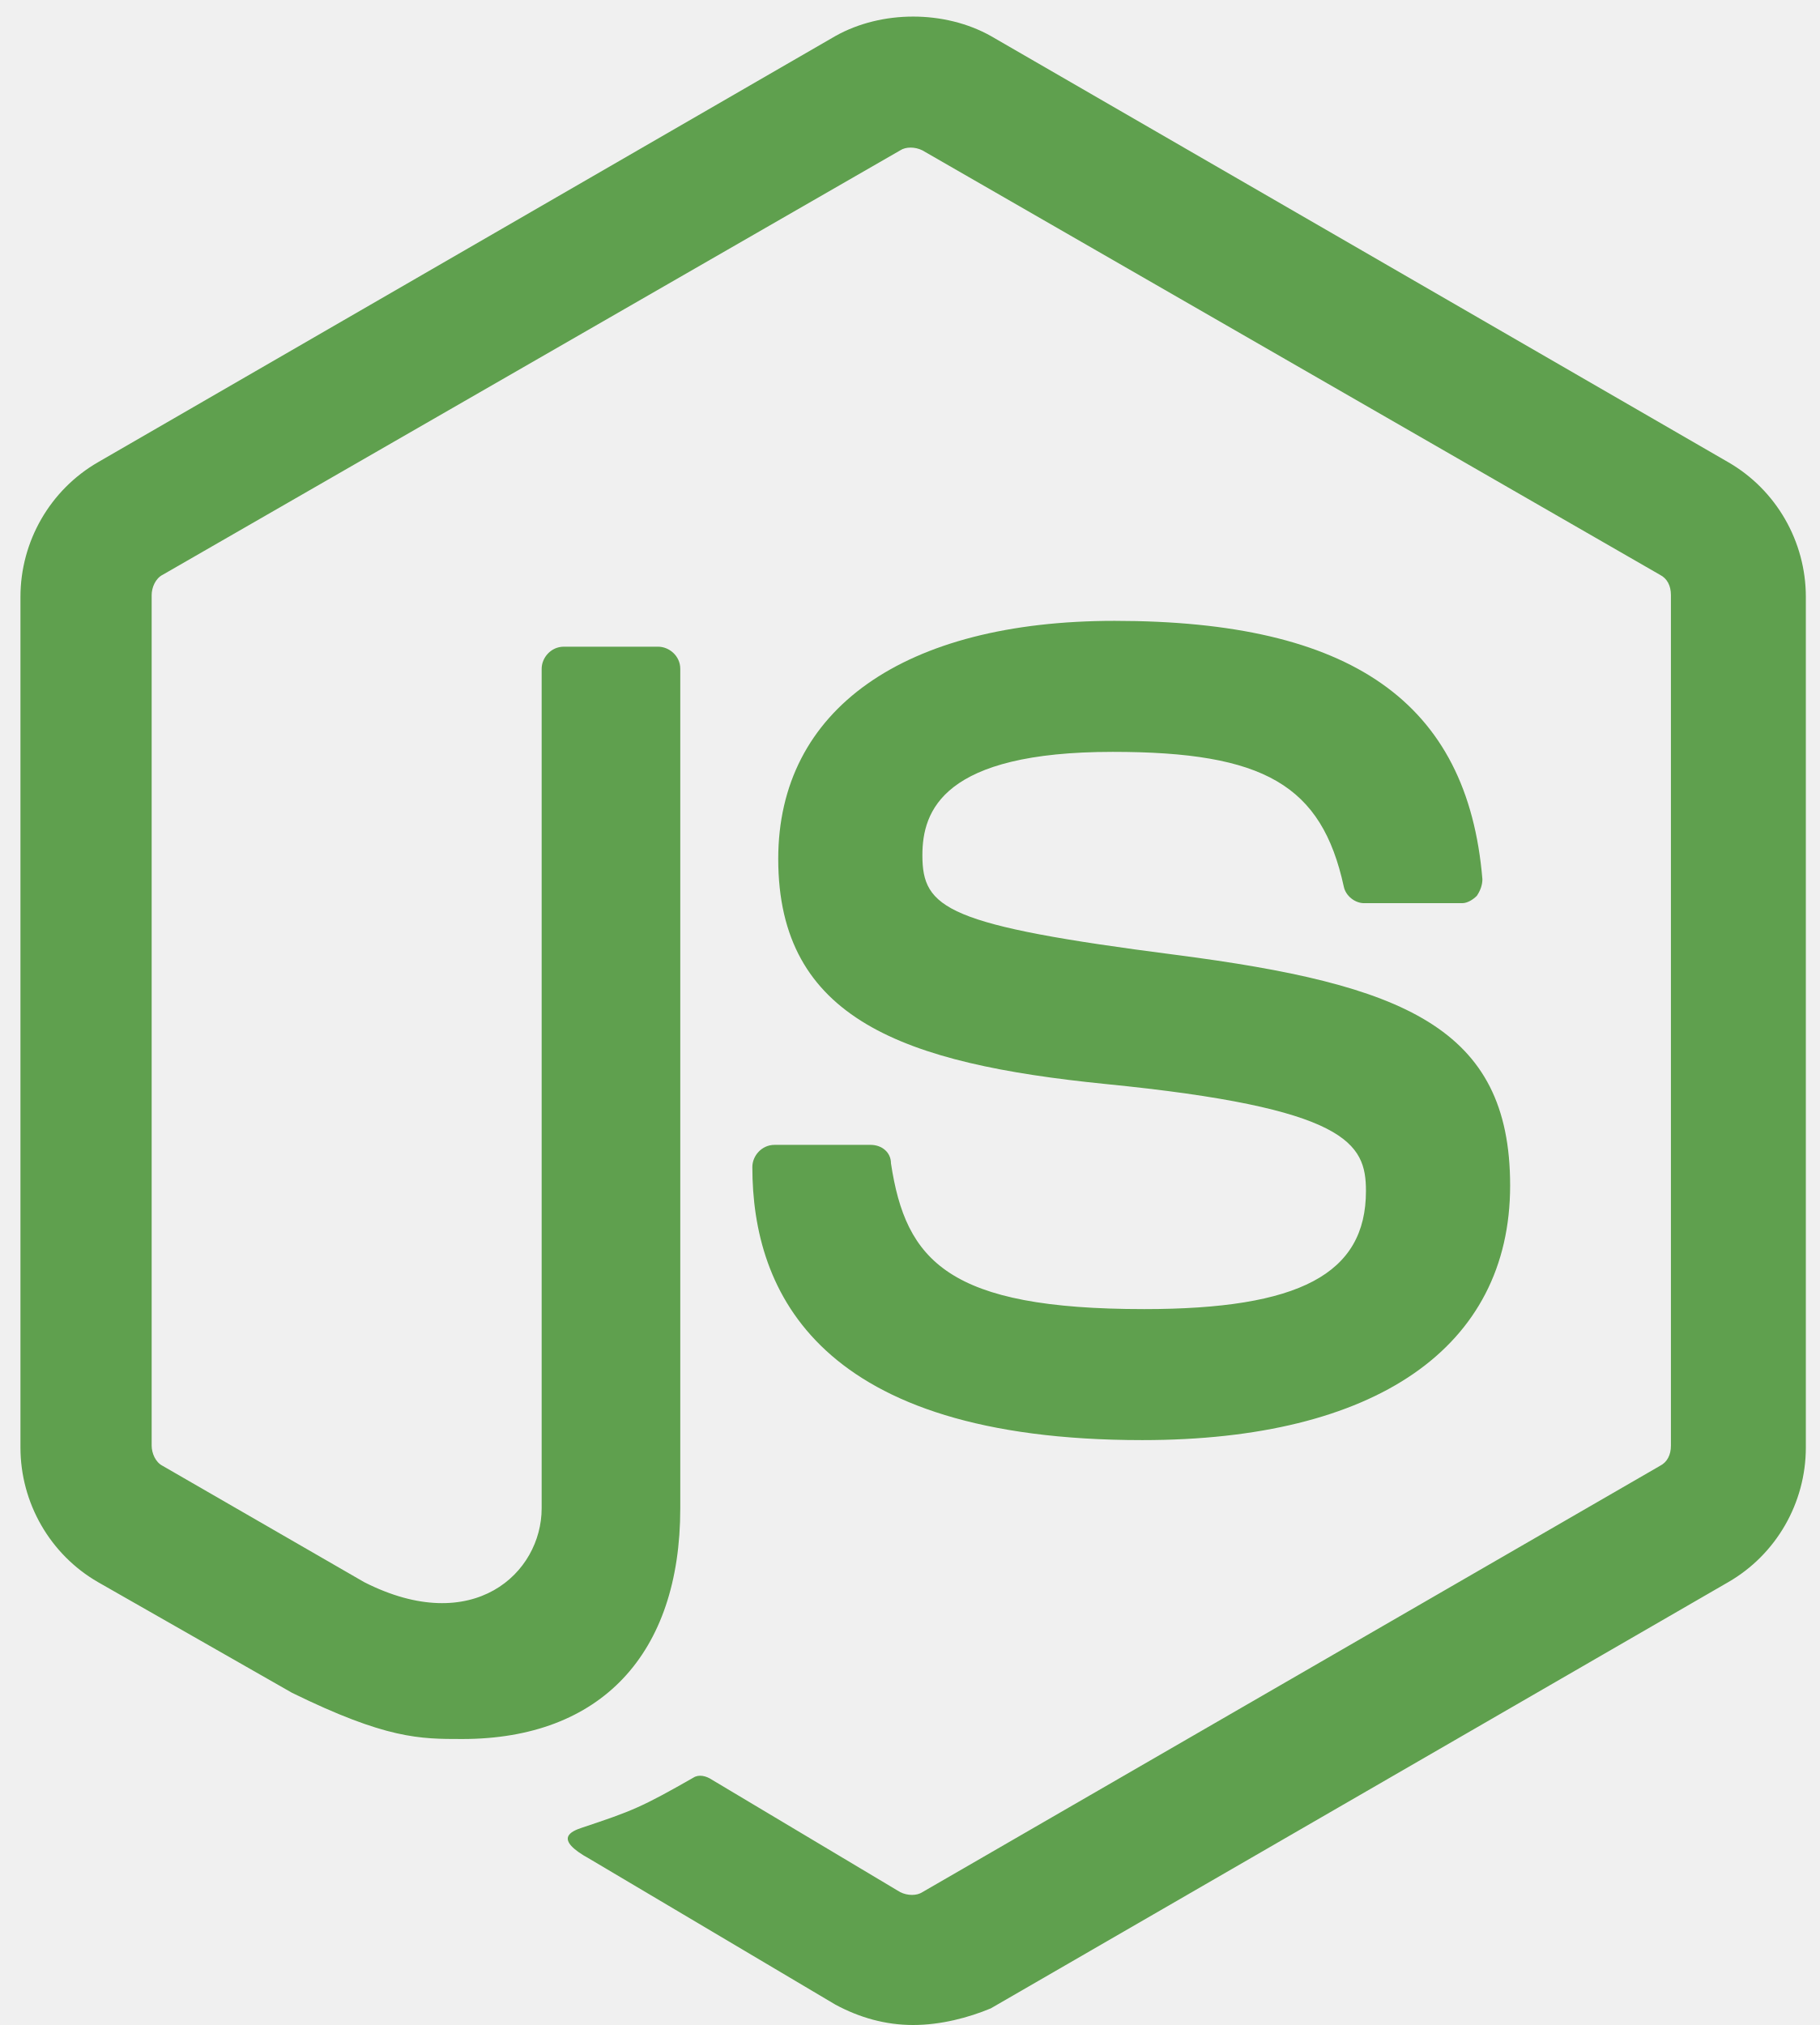
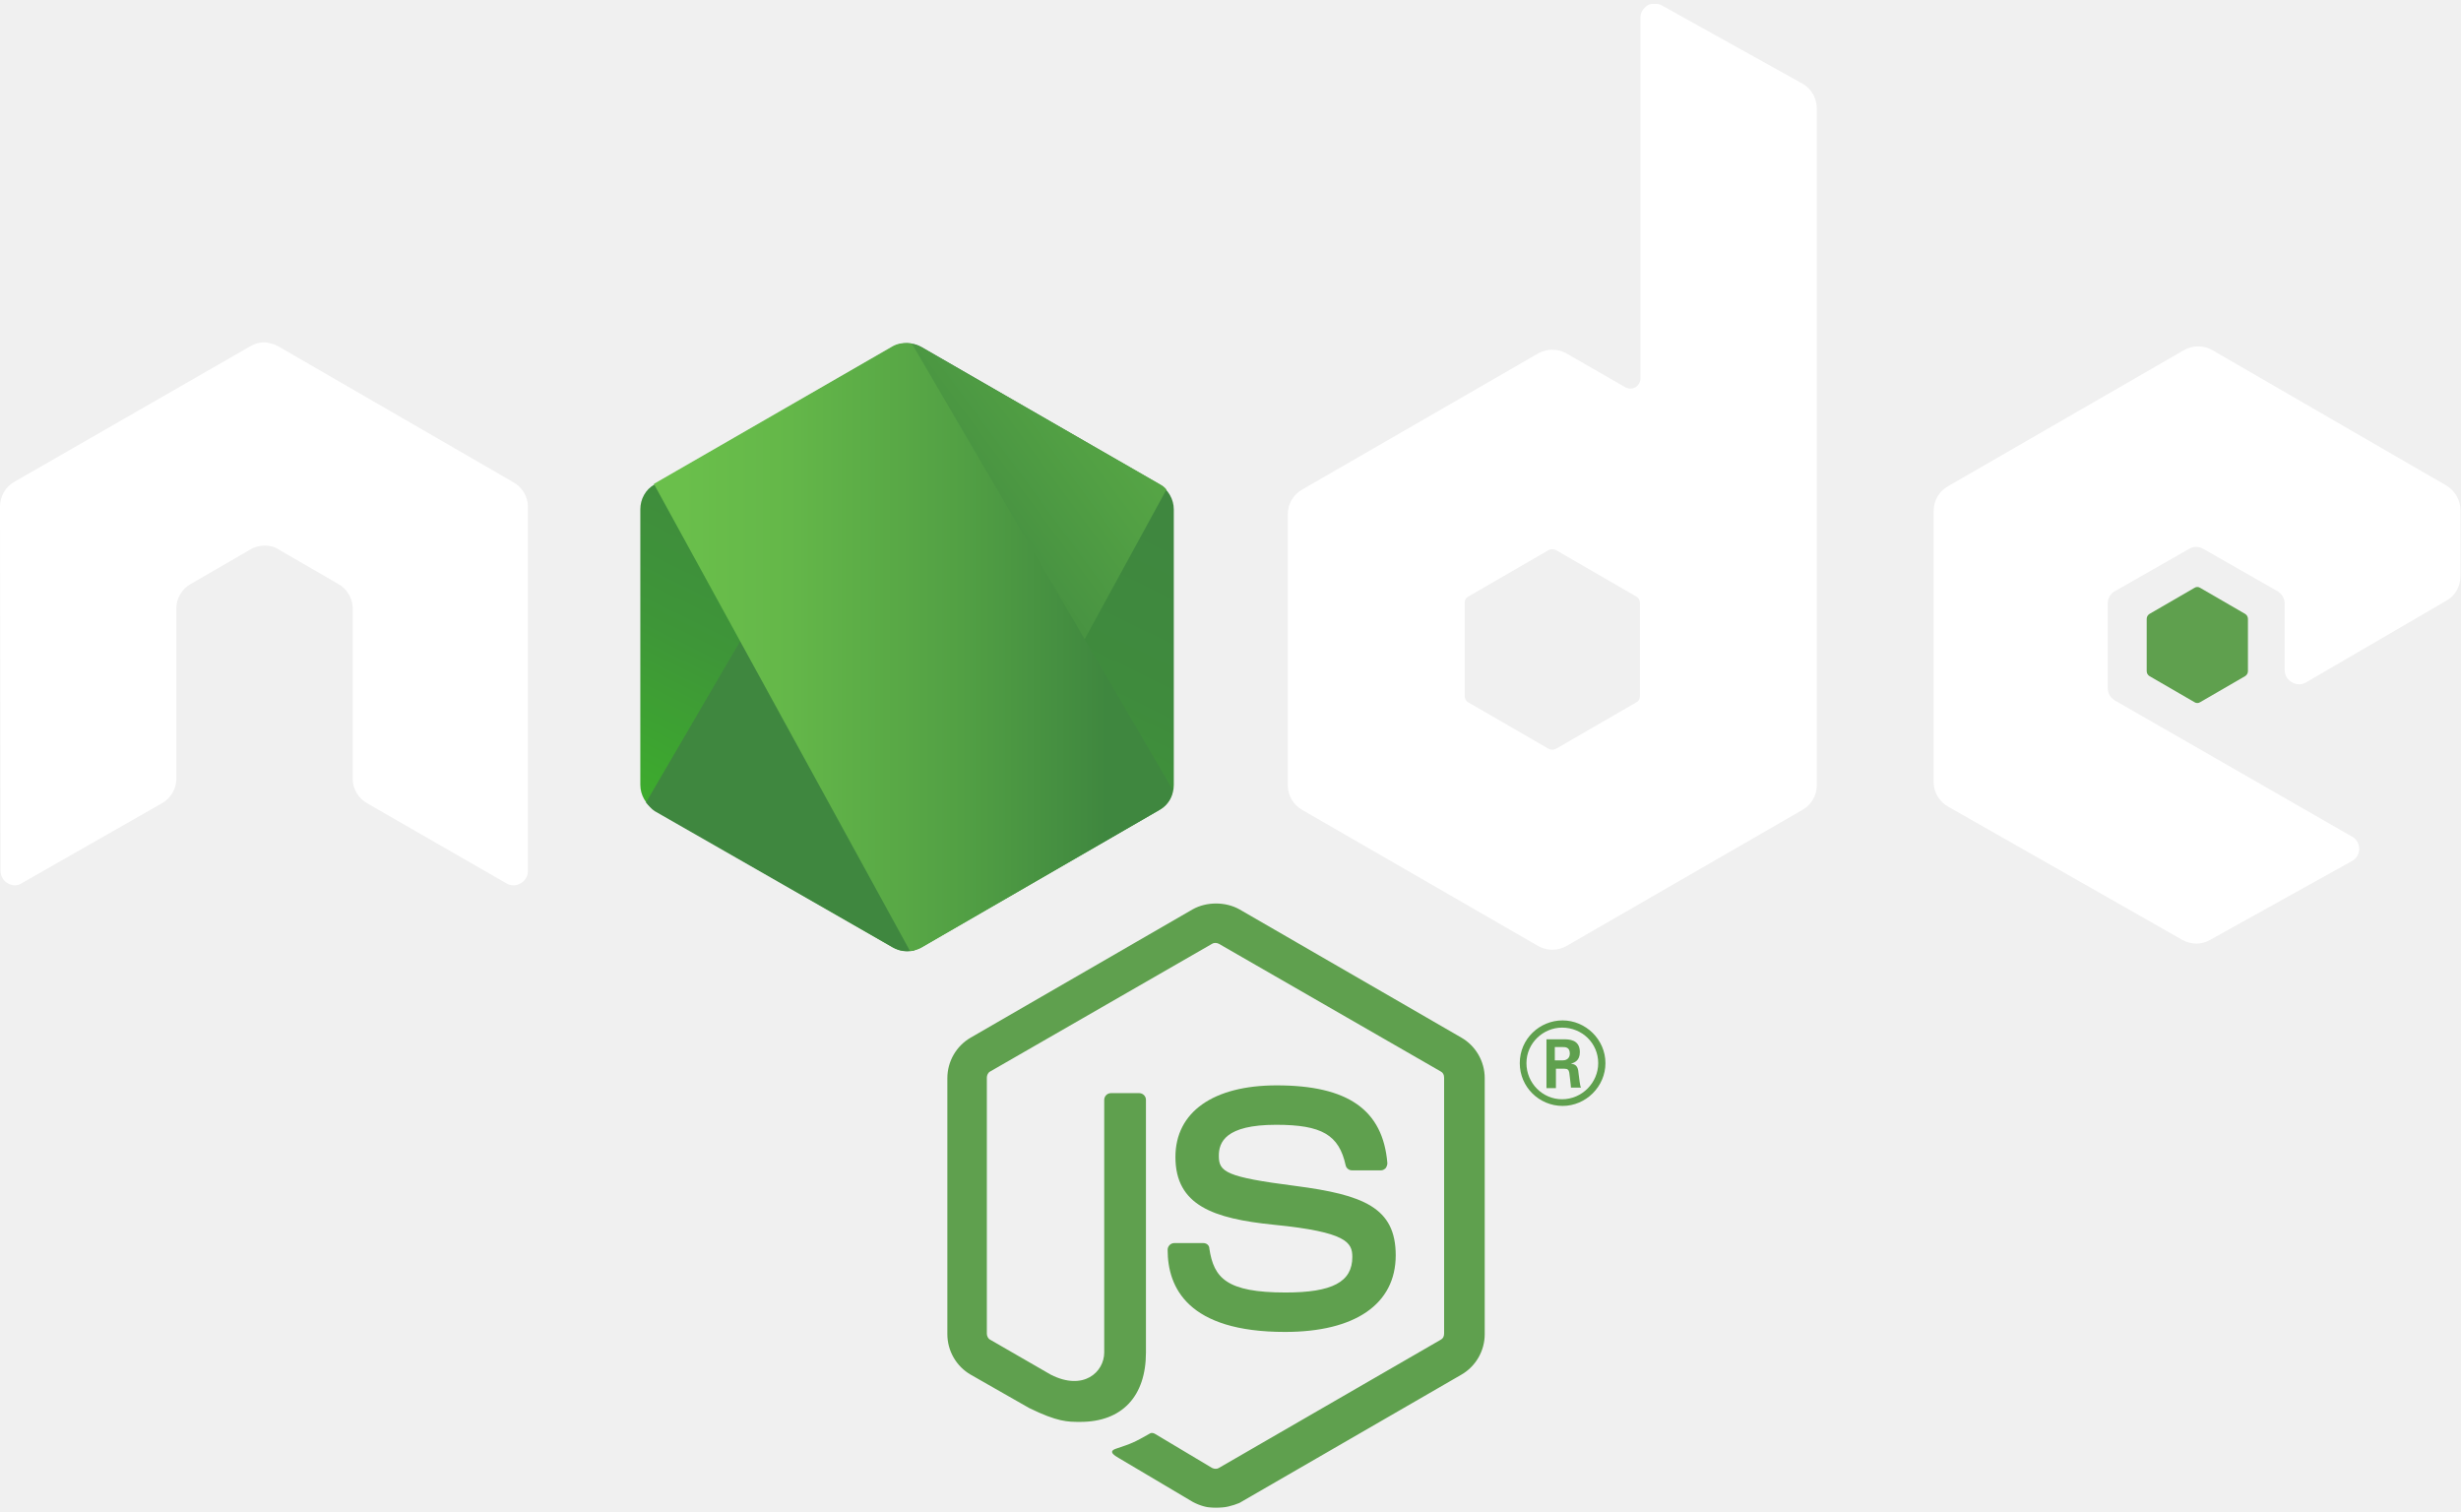
- <svg xmlns="http://www.w3.org/2000/svg" width="71" height="79" viewBox="0 0 71 79" fill="none">
-   <path d="M35.625 79C34.544 79 33.534 78.712 32.597 78.208L23.007 72.522C21.565 71.73 22.286 71.442 22.718 71.298C24.665 70.65 25.026 70.506 27.045 69.354C27.261 69.21 27.549 69.282 27.766 69.426L35.121 73.817C35.409 73.961 35.77 73.961 35.986 73.817L64.757 57.189C65.045 57.045 65.189 56.758 65.189 56.398V23.214C65.189 22.854 65.045 22.566 64.757 22.422L35.986 5.866C35.697 5.722 35.337 5.722 35.121 5.866L6.35 22.422C6.062 22.566 5.917 22.926 5.917 23.214V56.398C5.917 56.685 6.062 57.045 6.35 57.189L14.21 61.724C18.464 63.884 21.132 61.364 21.132 58.845V26.093C21.132 25.661 21.492 25.229 21.997 25.229H25.675C26.107 25.229 26.54 25.589 26.54 26.093V58.845C26.54 64.532 23.439 67.843 18.031 67.843C16.373 67.843 15.075 67.843 11.398 66.043L3.826 61.724C1.952 60.645 0.798 58.629 0.798 56.47V23.286C0.798 21.126 1.952 19.111 3.826 18.031L32.597 1.403C34.4 0.395 36.851 0.395 38.654 1.403L67.424 18.031C69.299 19.111 70.453 21.126 70.453 23.286V56.47C70.453 58.629 69.299 60.645 67.424 61.724L38.654 78.352C37.789 78.712 36.707 79 35.625 79Z" fill="#5FA04E" />
-   <path d="M44.567 56.182C31.948 56.182 29.352 50.423 29.352 45.528C29.352 45.096 29.713 44.664 30.217 44.664H33.967C34.4 44.664 34.76 44.952 34.76 45.384C35.337 49.199 36.995 51.071 44.639 51.071C50.696 51.071 53.291 49.703 53.291 46.464C53.291 44.593 52.57 43.225 43.124 42.289C35.265 41.497 30.362 39.77 30.362 33.507C30.362 27.677 35.265 24.221 43.485 24.221C52.715 24.221 57.257 27.389 57.834 34.299C57.834 34.515 57.762 34.731 57.618 34.947C57.474 35.091 57.257 35.235 57.041 35.235H53.219C52.859 35.235 52.498 34.947 52.426 34.587C51.561 30.628 49.326 29.332 43.413 29.332C36.779 29.332 35.986 31.636 35.986 33.363C35.986 35.451 36.923 36.099 45.864 37.25C54.734 38.402 58.916 40.058 58.916 46.248C58.916 52.583 53.652 56.182 44.567 56.182Z" fill="#5FA04E" />
+ <svg xmlns="http://www.w3.org/2000/svg" width="267" height="164" viewBox="0 0 319 195" fill="none">
+   <g clip-path="url(#clip0_337_7901)">
+     <mask id="mask0_337_7901" maskUnits="userSpaceOnUse" x="0" y="0" width="319" height="195" style="mask-type: luminance;">
+       <path d="M319 0H0V195H319V0Z" fill="white" />
+     </mask>
+     <g mask="url(#mask0_337_7901)">
+       <path d="M157.625 195C156.544 195 155.534 194.712 154.597 194.208L145.007 188.522C143.565 187.73 144.286 187.442 144.718 187.298C146.665 186.65 147.026 186.506 149.045 185.354C149.261 185.21 149.549 185.282 149.766 185.426L157.121 189.817C157.409 189.961 157.77 189.961 157.986 189.817L186.756 173.189C187.045 173.045 187.189 172.757 187.189 172.398V139.214C187.189 138.854 187.045 138.566 186.756 138.422L157.986 121.866C157.697 121.722 157.337 121.722 157.121 121.866L128.35 138.422C128.062 138.566 127.917 138.926 127.917 139.214V172.398C127.917 172.686 128.062 173.045 128.35 173.189L136.21 177.724C140.464 179.884 143.132 177.364 143.132 174.845V142.093C143.132 141.661 143.492 141.229 143.997 141.229H147.675C148.107 141.229 148.54 141.589 148.54 142.093V174.845C148.54 180.532 145.439 183.843 140.031 183.843C138.373 183.843 137.075 183.843 133.398 182.043L125.826 177.724C123.952 176.645 122.798 174.629 122.798 172.47V139.286C122.798 137.126 123.952 135.111 125.826 134.031L154.597 117.403C156.4 116.395 158.851 116.395 160.654 117.403L189.424 134.031C191.299 135.111 192.453 137.126 192.453 139.286V172.47C192.453 174.629 191.299 176.645 189.424 177.724L160.654 194.352C159.789 194.712 158.707 195 157.625 195Z" fill="#5FA04E" />
+       <path d="M166.567 172.182C153.948 172.182 151.352 166.423 151.352 161.528C151.352 161.096 151.713 160.664 152.217 160.664H155.967C156.4 160.664 156.76 160.952 156.76 161.384C157.337 165.199 158.995 167.071 166.639 167.071C172.696 167.071 175.291 165.703 175.291 162.464C175.291 160.592 174.57 159.225 165.124 158.289C157.265 157.497 152.362 155.77 152.362 149.507C152.362 143.677 157.265 140.221 165.485 140.221C174.715 140.221 179.257 143.389 179.834 150.299C179.834 150.515 179.762 150.731 179.618 150.947C179.474 151.091 179.257 151.235 179.041 151.235H175.219C174.859 151.235 174.498 150.947 174.426 150.587C173.561 146.628 171.326 145.332 165.413 145.332C158.779 145.332 157.986 147.636 157.986 149.363C157.986 151.451 158.923 152.099 167.864 153.25C176.734 154.402 180.916 156.058 180.916 162.248C180.916 168.583 175.652 172.182 166.567 172.182Z" fill="#5FA04E" />
+       <path d="M208.1 137.342C208.1 140.365 205.576 142.885 202.548 142.885C199.519 142.885 196.996 140.437 196.996 137.342C196.996 134.175 199.591 131.8 202.548 131.8C205.504 131.8 208.1 134.247 208.1 137.342ZM197.861 137.342C197.861 139.934 199.952 142.021 202.476 142.021C205.072 142.021 207.163 139.862 207.163 137.342C207.163 134.751 205.072 132.735 202.476 132.735C200.024 132.735 197.861 134.751 197.861 137.342ZM200.457 134.247H202.62C203.341 134.247 204.783 134.247 204.783 135.903C204.783 137.054 204.062 137.27 203.629 137.414C204.495 137.486 204.567 138.062 204.639 138.854C204.711 139.358 204.783 140.221 204.927 140.509H203.629C203.629 140.221 203.413 138.638 203.413 138.566C203.341 138.206 203.197 138.062 202.764 138.062H201.683V140.581H200.457V134.247ZM201.61 136.982H202.548C203.341 136.982 203.485 136.406 203.485 136.118C203.485 135.255 202.908 135.255 202.548 135.255H201.538V136.982H201.61Z" fill="#5FA04E" />
+       <path fill-rule="evenodd" clip-rule="evenodd" d="M68.429 65.216C68.429 63.92 67.708 62.697 66.555 62.049L36.053 44.413C35.549 44.125 34.972 43.981 34.395 43.909C34.323 43.909 34.106 43.909 34.106 43.909C33.53 43.909 32.953 44.125 32.448 44.413L1.875 61.977C0.721 62.625 0 63.848 0 65.216L0.072 112.436C0.072 113.084 0.433 113.732 1.009 114.02C1.586 114.38 2.307 114.38 2.812 114.02L20.983 103.654C22.137 103.007 22.858 101.783 22.858 100.487V78.389C22.858 77.093 23.579 75.869 24.733 75.222L32.448 70.759C33.025 70.399 33.674 70.255 34.323 70.255C34.972 70.255 35.621 70.399 36.126 70.759L43.841 75.222C44.995 75.869 45.716 77.093 45.716 78.389V100.487C45.716 101.783 46.437 103.007 47.59 103.654L65.617 114.02C66.194 114.38 66.915 114.38 67.492 114.02C68.069 113.732 68.429 113.084 68.429 112.436V65.216Z" fill="white" />
+       <path fill-rule="evenodd" clip-rule="evenodd" d="M215.382 0.216C214.806 -0.072 214.085 -0.072 213.58 0.216C213.003 0.576 212.642 1.152 212.642 1.8V48.588C212.642 49.02 212.426 49.452 211.993 49.74C211.561 49.956 211.128 49.956 210.696 49.74L203.052 45.349C201.899 44.701 200.528 44.701 199.375 45.349L168.802 62.984C167.648 63.632 166.927 64.856 166.927 66.152V101.351C166.927 102.647 167.648 103.87 168.802 104.518L199.375 122.154C200.528 122.802 201.899 122.802 203.052 122.154L233.625 104.518C234.779 103.87 235.5 102.647 235.5 101.351V13.605C235.5 12.237 234.779 11.013 233.625 10.365L215.382 0.216ZM212.57 89.762C212.57 90.122 212.426 90.41 212.138 90.554L201.682 96.6C201.394 96.744 201.033 96.744 200.745 96.6L190.289 90.554C190.001 90.41 189.857 90.05 189.857 89.762V77.669C189.857 77.309 190.001 77.021 190.289 76.877L200.745 70.831C201.033 70.687 201.394 70.687 201.682 70.831L212.138 76.877C212.426 77.021 212.57 77.381 212.57 77.669V89.762Z" fill="white" />
+       <path fill-rule="evenodd" clip-rule="evenodd" d="M317.125 77.381C318.279 76.733 318.928 75.509 318.928 74.214V65.648C318.928 64.352 318.207 63.129 317.125 62.481L286.769 44.917C285.615 44.269 284.245 44.269 283.091 44.917L252.518 62.553C251.364 63.2 250.643 64.424 250.643 65.72V100.919C250.643 102.215 251.364 103.439 252.518 104.086L282.875 121.362C284.028 122.01 285.398 122.01 286.48 121.362L304.867 111.141C305.444 110.853 305.805 110.205 305.805 109.557C305.805 108.909 305.444 108.261 304.867 107.973L274.15 90.338C273.573 89.978 273.212 89.402 273.212 88.754V77.741C273.212 77.093 273.573 76.445 274.15 76.157L283.74 70.687C284.317 70.327 285.038 70.327 285.615 70.687L295.205 76.157C295.782 76.517 296.142 77.093 296.142 77.741V86.379C296.142 87.027 296.503 87.674 297.08 87.962C297.657 88.322 298.378 88.322 298.955 87.962L317.125 77.381Z" fill="white" />
+       <path fill-rule="evenodd" clip-rule="evenodd" d="M284.461 75.725C284.677 75.581 284.966 75.581 285.182 75.725L291.023 79.109C291.239 79.252 291.383 79.468 291.383 79.756V86.523C291.383 86.811 291.239 87.027 291.023 87.171L285.182 90.554C284.966 90.698 284.677 90.698 284.461 90.554L278.62 87.171C278.404 87.027 278.26 86.811 278.26 86.523V79.756C278.26 79.468 278.404 79.252 278.62 79.109L284.461 75.725Z" fill="#5FA04E" />
+       <path d="M119.445 44.507C118.271 43.847 116.878 43.847 115.705 44.507L84.833 62.329C83.66 62.989 83 64.236 83 65.556V101.275C83 102.595 83.733 103.841 84.833 104.502L115.705 122.324C116.878 122.984 118.271 122.984 119.445 122.324L150.317 104.502C151.49 103.841 152.15 102.595 152.15 101.275V65.556C152.15 64.236 151.416 62.989 150.317 62.329L119.445 44.507Z" fill="url(#paint0_linear_337_7901)" />
+       <path d="M150.39 62.329L119.371 44.507C119.078 44.36 118.711 44.213 118.418 44.14L83.738 103.55C84.031 103.917 84.494 104.452 84.86 104.672L115.705 122.324C116.585 122.837 117.611 122.984 118.565 122.69L151.196 62.989C150.976 62.696 150.683 62.476 150.39 62.329Z" fill="url(#paint1_linear_337_7901)" />
+       <path d="M150.314 104.502C151.194 103.988 151.987 103.026 151.987 101.866L118.195 44.067C117.315 43.92 116.362 43.993 115.555 44.507L84.757 62.256L117.975 122.837C118.415 122.764 118.928 122.617 119.368 122.397L150.314 104.502Z" fill="url(#paint2_linear_337_7901)" />
+     </g>
+   </g>
+   <defs>
+     <linearGradient id="paint0_linear_337_7901" x1="130.147" y1="57.78" x2="102.227" y2="114.729" gradientUnits="userSpaceOnUse">
+       <stop stop-color="#3F873F" />
+       <stop offset="0.33" stop-color="#3F8B3D" />
+       <stop offset="0.637" stop-color="#3E9638" />
+       <stop offset="0.934" stop-color="#3DA92E" />
+       <stop offset="1" stop-color="#3DAE2B" />
+     </linearGradient>
+     <linearGradient id="paint1_linear_337_7901" x1="112.883" y1="87.586" x2="191.215" y2="29.721" gradientUnits="userSpaceOnUse">
+       <stop offset="0.138" stop-color="#3F873F" />
+       <stop offset="0.402" stop-color="#52A044" />
+       <stop offset="0.713" stop-color="#64B749" />
+       <stop offset="0.908" stop-color="#6ABF4B" />
+     </linearGradient>
+     <linearGradient id="paint2_linear_337_7901" x1="81.868" y1="83.404" x2="153.304" y2="83.404" gradientUnits="userSpaceOnUse">
+       <stop offset="0.092" stop-color="#6ABF4B" />
+       <stop offset="0.287" stop-color="#64B749" />
+       <stop offset="0.598" stop-color="#52A044" />
+       <stop offset="0.862" stop-color="#3F873F" />
+     </linearGradient>
+     <clipPath id="clip0_337_7901">
+       <rect width="319" height="195" fill="white" />
+     </clipPath>
+   </defs>
</svg>
